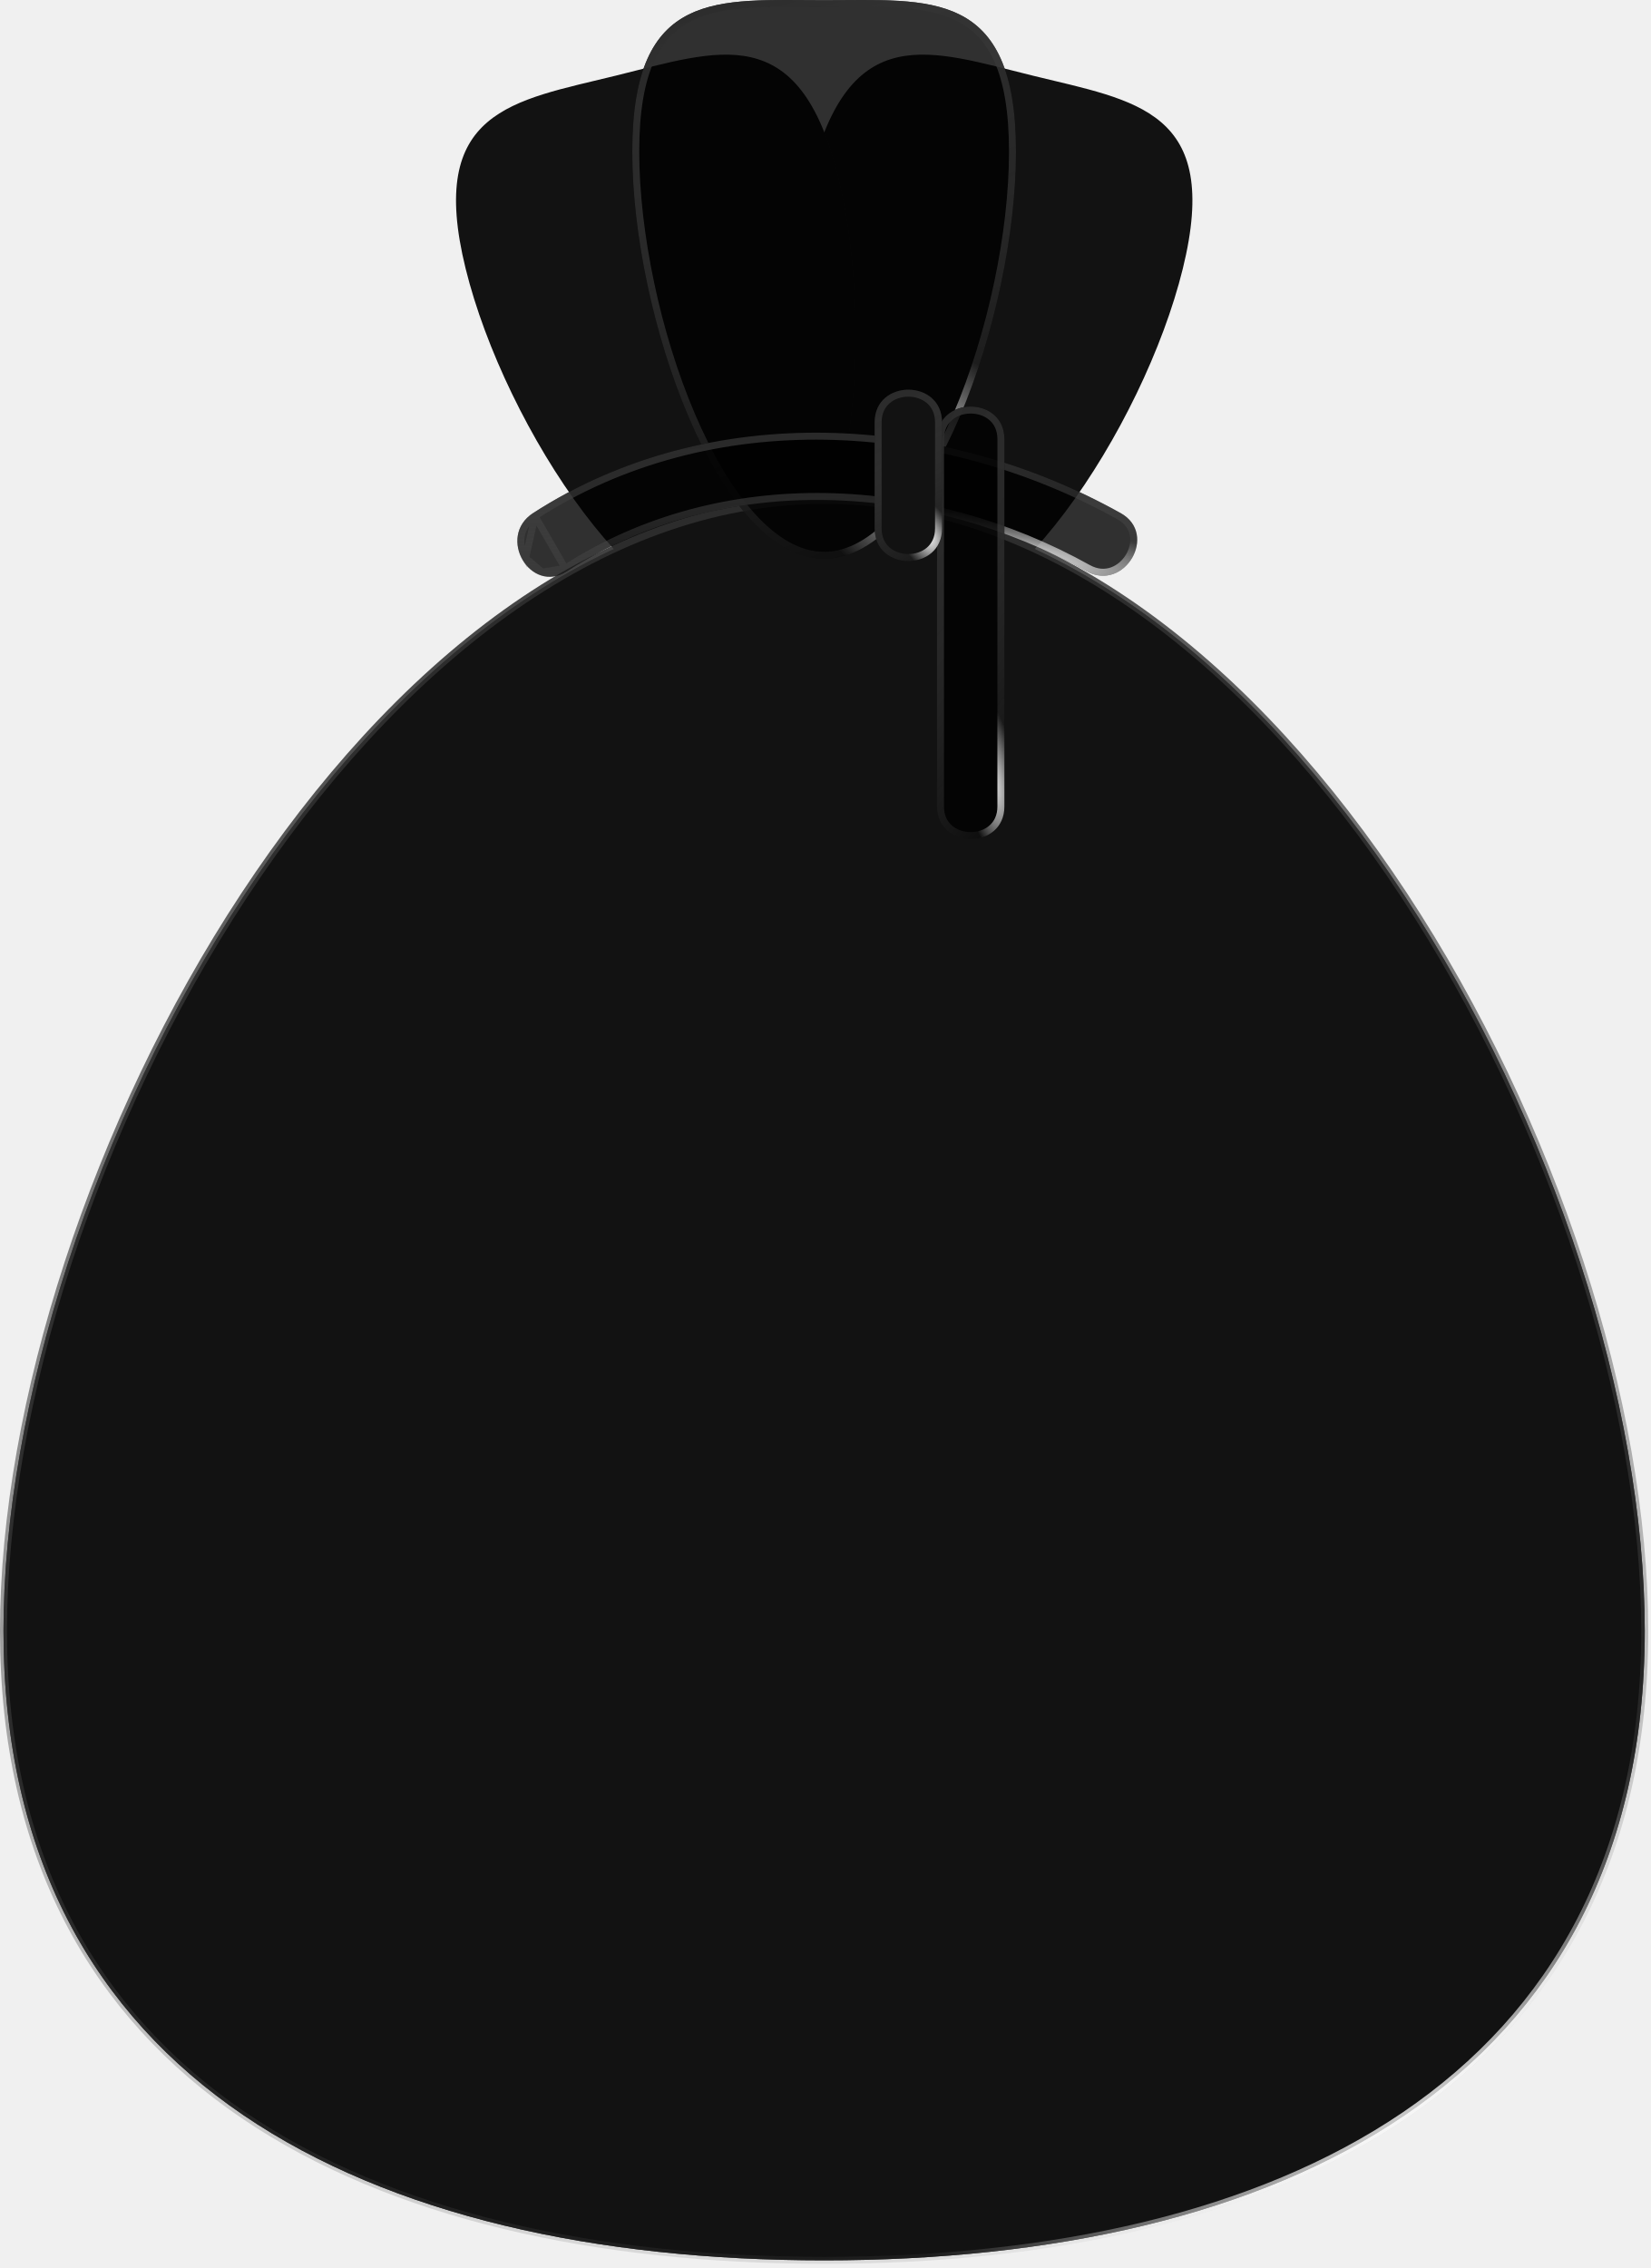
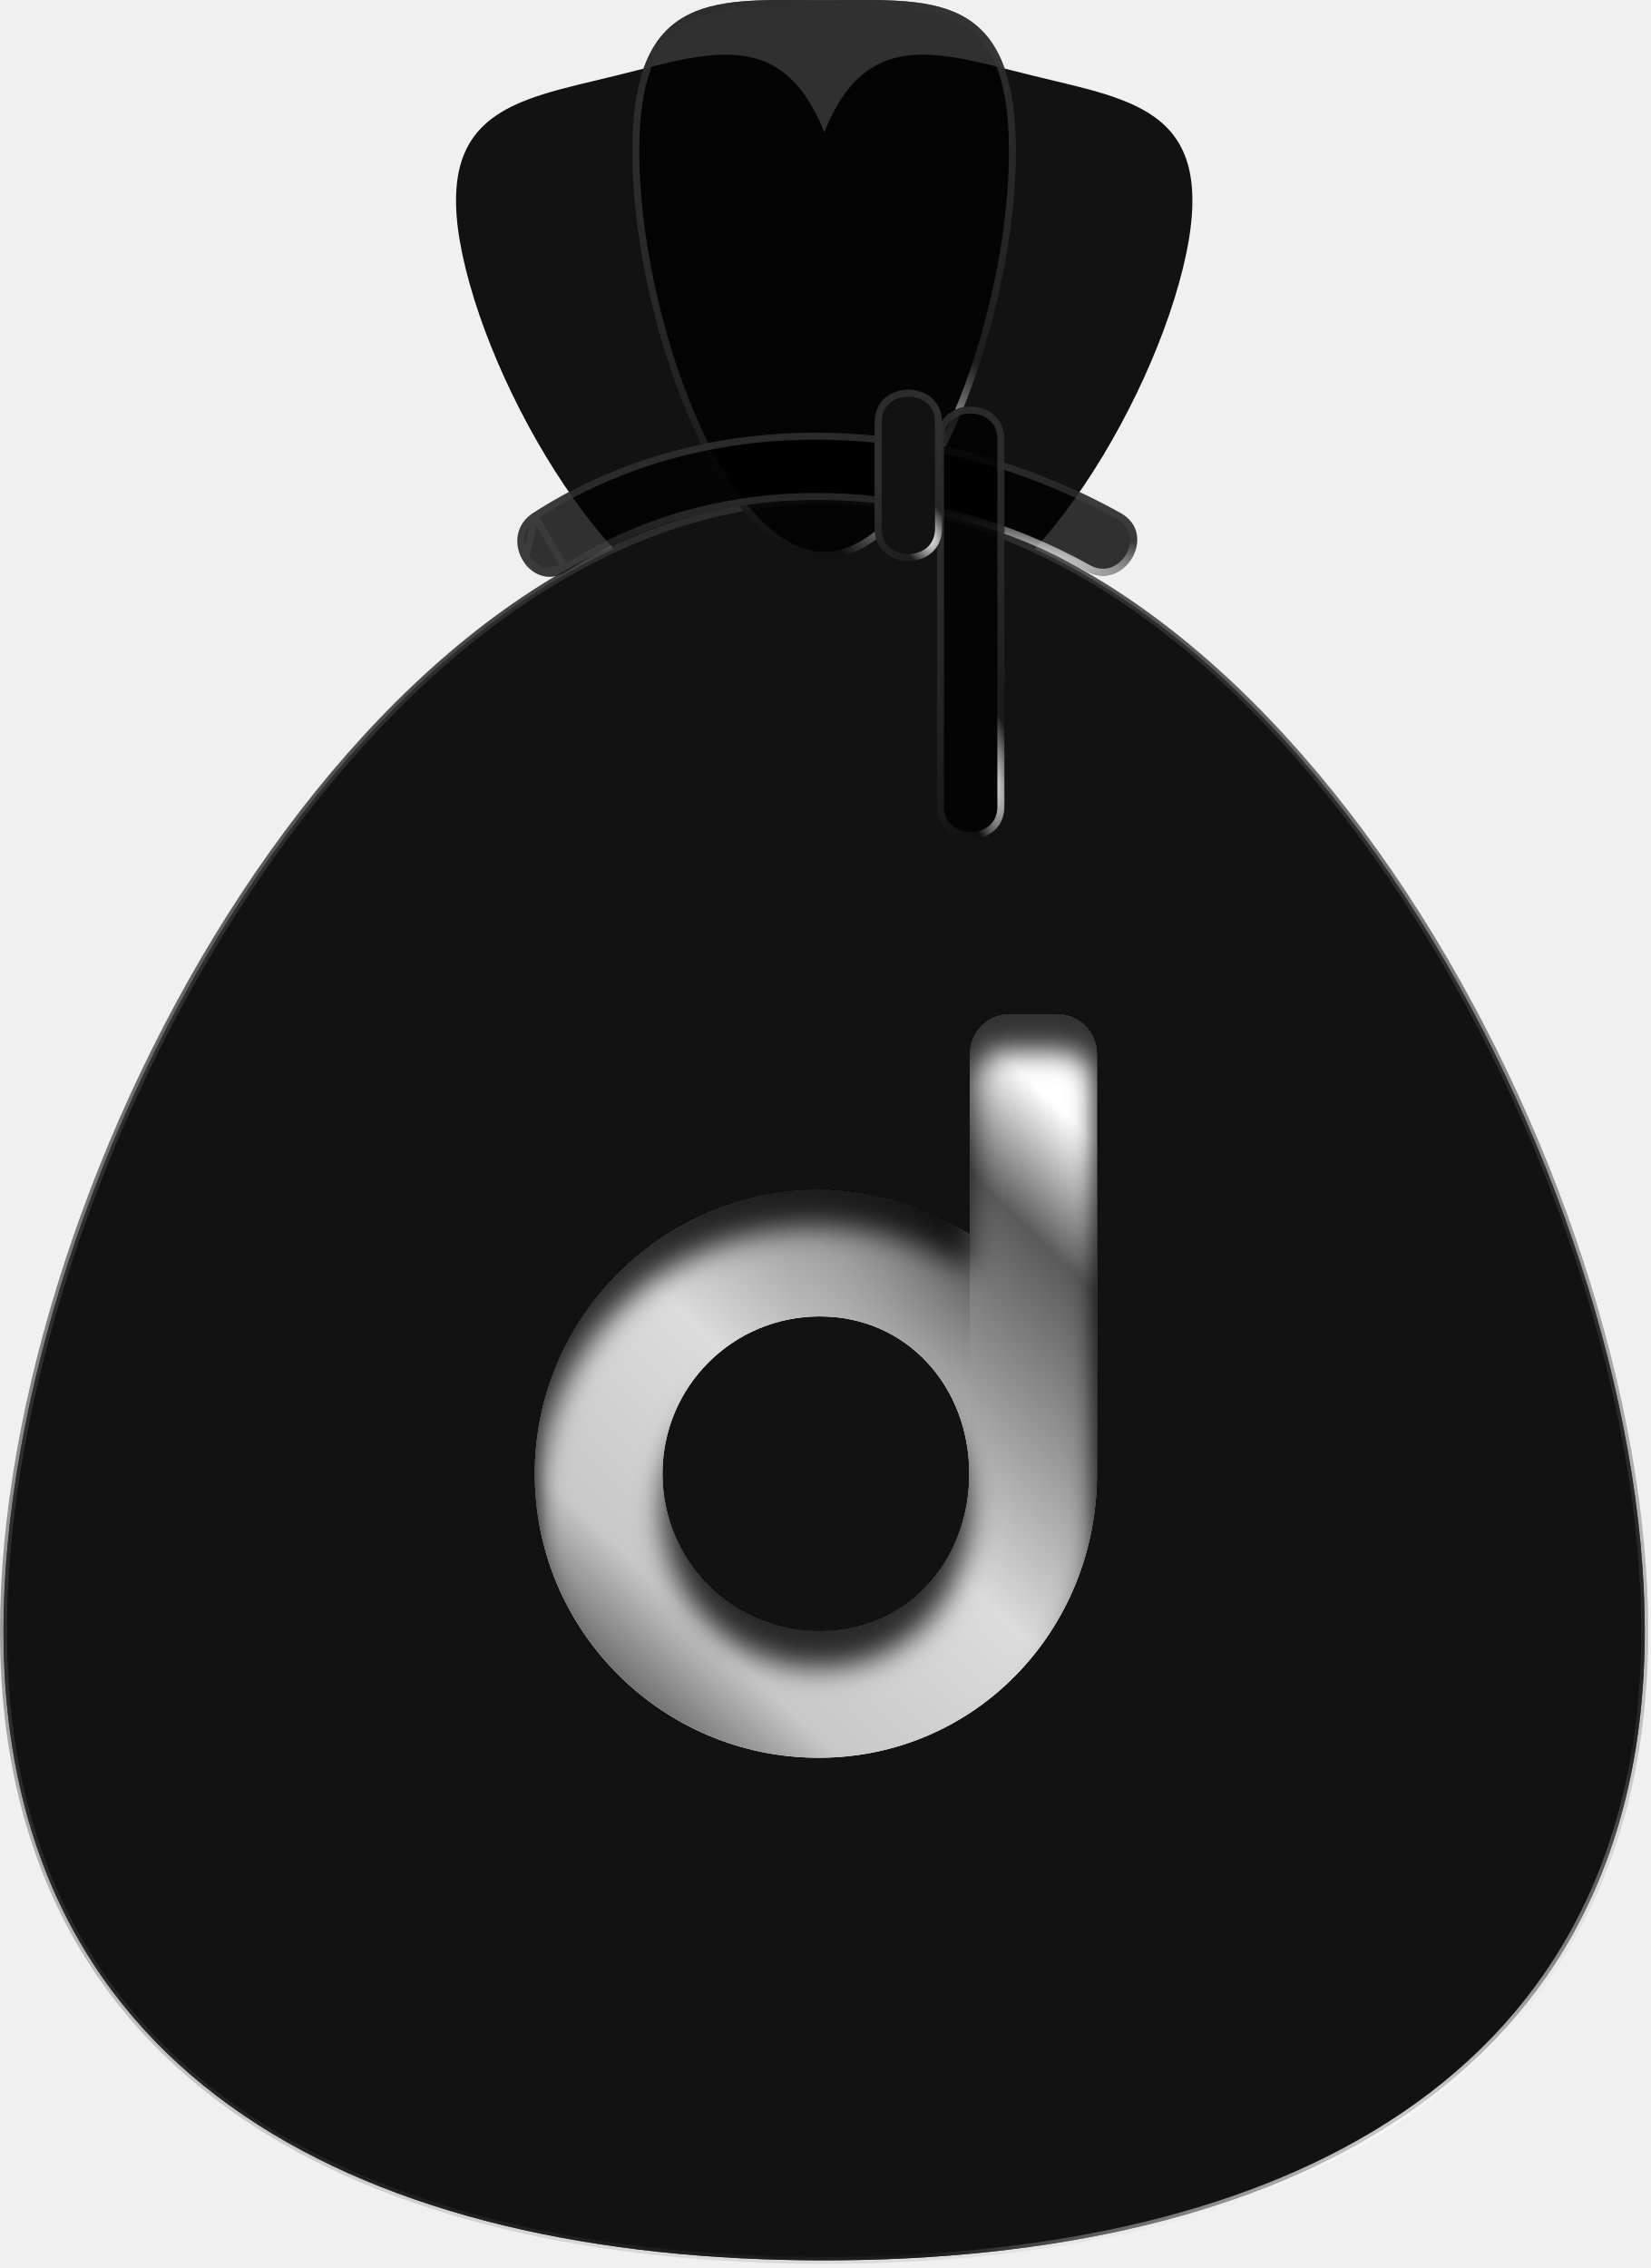
<svg xmlns="http://www.w3.org/2000/svg" width="179" height="246" viewBox="0 0 179 246" fill="none">
-   <path d="M87.9 19.186C92.144 1.973 100.883 5.461 112.043 8.208C123.202 10.954 132.539 11.93 128.302 29.142C124.065 46.355 108.691 69.793 97.531 67.04C86.372 64.286 83.648 36.398 87.9 19.186Z" fill="url(#paint0_linear_201_687)" fill-opacity="0.1" />
-   <path d="M87.9 19.186C92.144 1.973 100.883 5.461 112.043 8.208C123.202 10.954 132.539 11.93 128.302 29.142C124.065 46.355 108.691 69.793 97.531 67.04C86.372 64.286 83.648 36.398 87.9 19.186Z" fill="url(#paint1_linear_201_687)" />
-   <path d="M90.926 19.186C86.682 1.973 77.943 5.461 66.784 8.208C55.624 10.954 46.265 11.93 50.51 29.142C54.754 46.355 70.12 69.793 81.28 67.04C92.439 64.286 95.141 36.398 90.926 19.186Z" fill="url(#paint2_linear_201_687)" fill-opacity="0.1" />
-   <path d="M90.926 19.186C86.682 1.973 77.943 5.461 66.784 8.208C55.624 10.954 46.265 11.93 50.51 29.142C54.754 46.355 70.12 69.793 81.28 67.04C92.439 64.286 95.141 36.398 90.926 19.186Z" fill="url(#paint3_linear_201_687)" />
-   <path d="M178.41 176.888C178.41 201.452 168.462 218.497 152.393 229.418C136.304 240.353 114.042 245.17 89.398 245.17C64.754 245.17 42.491 240.353 26.399 229.418C10.329 218.497 0.378 201.452 0.378 176.888C0.378 152.291 10.355 121.616 26.501 97.092C42.656 72.555 64.91 54.283 89.413 54.283C113.916 54.283 136.161 72.553 152.306 97.089C168.443 121.612 178.41 152.287 178.41 176.888Z" fill="url(#paint4_linear_201_687)" fill-opacity="0.8" />
-   <path d="M178.41 176.888C178.41 201.452 168.462 218.497 152.393 229.418C136.304 240.353 114.042 245.17 89.398 245.17C64.754 245.17 42.491 240.353 26.399 229.418C10.329 218.497 0.378 201.452 0.378 176.888C0.378 152.291 10.355 121.616 26.501 97.092C42.656 72.555 64.91 54.283 89.413 54.283C113.916 54.283 136.161 72.553 152.306 97.089C168.443 121.612 178.41 152.287 178.41 176.888Z" fill="url(#paint5_linear_201_687)" fill-opacity="0.1" />
-   <path d="M178.41 176.888C178.41 201.452 168.462 218.497 152.393 229.418C136.304 240.353 114.042 245.17 89.398 245.17C64.754 245.17 42.491 240.353 26.399 229.418C10.329 218.497 0.378 201.452 0.378 176.888C0.378 152.291 10.355 121.616 26.501 97.092C42.656 72.555 64.91 54.283 89.413 54.283C113.916 54.283 136.161 72.553 152.306 97.089C168.443 121.612 178.41 152.287 178.41 176.888Z" fill="url(#paint6_linear_201_687)" />
-   <path d="M178.41 176.888C178.41 201.452 168.462 218.497 152.393 229.418C136.304 240.353 114.042 245.17 89.398 245.17C64.754 245.17 42.491 240.353 26.399 229.418C10.329 218.497 0.378 201.452 0.378 176.888C0.378 152.291 10.355 121.616 26.501 97.092C42.656 72.555 64.91 54.283 89.413 54.283C113.916 54.283 136.161 72.553 152.306 97.089C168.443 121.612 178.41 152.287 178.41 176.888Z" stroke="url(#paint7_linear_201_687)" stroke-width="0.757" />
-   <path d="M178.41 176.888C178.41 201.452 168.462 218.497 152.393 229.418C136.304 240.353 114.042 245.17 89.398 245.17C64.754 245.17 42.491 240.353 26.399 229.418C10.329 218.497 0.378 201.452 0.378 176.888C0.378 152.291 10.355 121.616 26.501 97.092C42.656 72.555 64.91 54.283 89.413 54.283C113.916 54.283 136.161 72.553 152.306 97.089C168.443 121.612 178.41 152.287 178.41 176.888Z" stroke="url(#paint8_radial_201_687)" stroke-width="0.757" />
-   <g filter="url(#filter0_b_201_687)">
-     <path d="M68.584 16.454C68.584 -1.28 77.898 0.021 89.398 0.021C100.898 0.021 110.204 -1.28 110.204 16.454C110.204 34.189 100.891 60.609 89.398 60.609C77.906 60.609 68.584 34.181 68.584 16.454Z" fill="url(#paint9_linear_201_687)" fill-opacity="0.8" />
-     <path d="M68.963 16.454C68.963 7.642 71.274 3.721 74.849 1.925C76.664 1.014 78.847 0.627 81.318 0.473C83.147 0.359 85.107 0.373 87.172 0.389C87.901 0.394 88.644 0.4 89.398 0.4C90.153 0.4 90.895 0.394 91.624 0.389C93.689 0.373 95.649 0.359 97.477 0.473C99.947 0.627 102.129 1.014 103.944 1.925C107.517 3.721 109.826 7.642 109.826 16.454C109.826 25.267 107.509 36.255 103.763 45.033C101.89 49.422 99.668 53.238 97.217 55.95C94.762 58.666 92.119 60.23 89.398 60.23C86.677 60.23 84.034 58.665 81.578 55.949C79.126 53.236 76.903 49.42 75.029 45.031C71.281 36.251 68.963 25.263 68.963 16.454Z" stroke="url(#paint10_linear_201_687)" stroke-width="0.757" />
-     <path d="M68.963 16.454C68.963 7.642 71.274 3.721 74.849 1.925C76.664 1.014 78.847 0.627 81.318 0.473C83.147 0.359 85.107 0.373 87.172 0.389C87.901 0.394 88.644 0.4 89.398 0.4C90.153 0.4 90.895 0.394 91.624 0.389C93.689 0.373 95.649 0.359 97.477 0.473C99.947 0.627 102.129 1.014 103.944 1.925C107.517 3.721 109.826 7.642 109.826 16.454C109.826 25.267 107.509 36.255 103.763 45.033C101.89 49.422 99.668 53.238 97.217 55.95C94.762 58.666 92.119 60.23 89.398 60.23C86.677 60.23 84.034 58.665 81.578 55.949C79.126 53.236 76.903 49.42 75.029 45.031C71.281 36.251 68.963 25.263 68.963 16.454Z" stroke="url(#paint11_radial_201_687)" stroke-width="0.757" />
+   <path d="M87.9 19.186C92.144 1.973 100.883 5.461 112.043 8.208C123.202 10.954 132.539 11.93 128.302 29.142C124.065 46.355 108.691 69.793 97.531 67.04C86.372 64.286 83.648 36.398 87.9 19.186Z" fill="url(#paint0_linear_442_107)" fill-opacity="0.1" />
+   <path d="M87.9 19.186C92.144 1.973 100.883 5.461 112.043 8.208C123.202 10.954 132.539 11.93 128.302 29.142C124.065 46.355 108.691 69.793 97.531 67.04C86.372 64.286 83.648 36.398 87.9 19.186Z" fill="url(#paint1_linear_442_107)" />
+   <path d="M90.926 19.186C86.682 1.973 77.943 5.461 66.784 8.208C55.624 10.954 46.265 11.93 50.51 29.142C54.754 46.355 70.12 69.793 81.28 67.04C92.439 64.286 95.141 36.398 90.926 19.186Z" fill="url(#paint2_linear_442_107)" fill-opacity="0.1" />
+   <path d="M90.926 19.186C86.682 1.973 77.943 5.461 66.784 8.208C55.624 10.954 46.265 11.93 50.51 29.142C54.754 46.355 70.12 69.793 81.28 67.04C92.439 64.286 95.141 36.398 90.926 19.186Z" fill="url(#paint3_linear_442_107)" />
+   <path d="M178.41 176.888C178.41 201.452 168.462 218.497 152.393 229.418C136.304 240.353 114.042 245.17 89.398 245.17C64.754 245.17 42.491 240.353 26.399 229.418C10.329 218.497 0.378 201.452 0.378 176.888C0.378 152.291 10.355 121.616 26.501 97.092C42.656 72.555 64.91 54.283 89.413 54.283C113.916 54.283 136.161 72.553 152.306 97.089C168.443 121.612 178.41 152.287 178.41 176.888Z" fill="url(#paint4_linear_442_107)" fill-opacity="0.8" />
+   <path d="M178.41 176.888C178.41 201.452 168.462 218.497 152.393 229.418C136.304 240.353 114.042 245.17 89.398 245.17C64.754 245.17 42.491 240.353 26.399 229.418C10.329 218.497 0.378 201.452 0.378 176.888C0.378 152.291 10.355 121.616 26.501 97.092C42.656 72.555 64.91 54.283 89.413 54.283C113.916 54.283 136.161 72.553 152.306 97.089C168.443 121.612 178.41 152.287 178.41 176.888Z" fill="url(#paint5_linear_442_107)" fill-opacity="0.1" />
+   <path d="M178.41 176.888C178.41 201.452 168.462 218.497 152.393 229.418C136.304 240.353 114.042 245.17 89.398 245.17C64.754 245.17 42.491 240.353 26.399 229.418C10.329 218.497 0.378 201.452 0.378 176.888C0.378 152.291 10.355 121.616 26.501 97.092C42.656 72.555 64.91 54.283 89.413 54.283C113.916 54.283 136.161 72.553 152.306 97.089C168.443 121.612 178.41 152.287 178.41 176.888Z" fill="url(#paint6_linear_442_107)" />
+   <path d="M178.41 176.888C178.41 201.452 168.462 218.497 152.393 229.418C136.304 240.353 114.042 245.17 89.398 245.17C64.754 245.17 42.491 240.353 26.399 229.418C10.329 218.497 0.378 201.452 0.378 176.888C0.378 152.291 10.355 121.616 26.501 97.092C42.656 72.555 64.91 54.283 89.413 54.283C113.916 54.283 136.161 72.553 152.306 97.089C168.443 121.612 178.41 152.287 178.41 176.888Z" stroke="url(#paint7_linear_442_107)" stroke-width="0.757" />
+   <path d="M178.41 176.888C178.41 201.452 168.462 218.497 152.393 229.418C136.304 240.353 114.042 245.17 89.398 245.17C64.754 245.17 42.491 240.353 26.399 229.418C10.329 218.497 0.378 201.452 0.378 176.888C0.378 152.291 10.355 121.616 26.501 97.092C42.656 72.555 64.91 54.283 89.413 54.283C113.916 54.283 136.161 72.553 152.306 97.089C168.443 121.612 178.41 152.287 178.41 176.888Z" stroke="url(#paint8_radial_442_107)" stroke-width="0.757" />
+   <g filter="url(#filter0_b_442_107)">
+     <path d="M68.584 16.454C68.584 -1.28 77.898 0.021 89.398 0.021C100.898 0.021 110.204 -1.28 110.204 16.454C110.204 34.189 100.891 60.609 89.398 60.609C77.906 60.609 68.584 34.181 68.584 16.454Z" fill="url(#paint9_linear_442_107)" fill-opacity="0.8" />
+     <path d="M68.963 16.454C68.963 7.642 71.274 3.721 74.849 1.925C76.664 1.014 78.847 0.627 81.318 0.473C83.147 0.359 85.107 0.373 87.172 0.389C87.901 0.394 88.644 0.4 89.398 0.4C90.153 0.4 90.895 0.394 91.624 0.389C93.689 0.373 95.649 0.359 97.477 0.473C99.947 0.627 102.129 1.014 103.944 1.925C107.517 3.721 109.826 7.642 109.826 16.454C109.826 25.267 107.509 36.255 103.763 45.033C101.89 49.422 99.668 53.238 97.217 55.95C94.762 58.666 92.119 60.23 89.398 60.23C86.677 60.23 84.034 58.665 81.578 55.949C79.126 53.236 76.903 49.42 75.029 45.031C71.281 36.251 68.963 25.263 68.963 16.454Z" stroke="url(#paint10_linear_442_107)" stroke-width="0.757" />
+     <path d="M68.963 16.454C68.963 7.642 71.274 3.721 74.849 1.925C76.664 1.014 78.847 0.627 81.318 0.473C83.147 0.359 85.107 0.373 87.172 0.389C87.901 0.394 88.644 0.4 89.398 0.4C90.153 0.4 90.895 0.394 91.624 0.389C93.689 0.373 95.649 0.359 97.477 0.473C99.947 0.627 102.129 1.014 103.944 1.925C107.517 3.721 109.826 7.642 109.826 16.454C109.826 25.267 107.509 36.255 103.763 45.033C101.89 49.422 99.668 53.238 97.217 55.95C94.762 58.666 92.119 60.23 89.398 60.23C86.677 60.23 84.034 58.665 81.578 55.949C79.126 53.236 76.903 49.42 75.029 45.031C71.281 36.251 68.963 25.263 68.963 16.454Z" stroke="url(#paint11_radial_442_107)" stroke-width="0.757" />
  </g>
-   <g filter="url(#filter1_b_201_687)">
-     <path d="M61.51 61.963C78.511 50.992 100.595 52.331 117.868 61.963C121.984 64.233 125.676 57.945 121.56 55.653C102.093 44.796 76.998 43.275 57.826 55.653C53.854 58.225 57.538 64.528 61.51 61.963Z" fill="url(#paint12_linear_201_687)" fill-opacity="0.8" />
-     <path d="M61.305 61.645L61.305 61.645C78.446 50.584 100.683 51.948 118.052 61.632C118.987 62.148 119.876 62.17 120.634 61.9C121.4 61.628 122.052 61.048 122.475 60.327C122.897 59.607 123.076 58.769 122.927 57.996C122.781 57.235 122.312 56.504 121.376 55.983L121.376 55.983C102.005 45.18 77.062 43.684 58.031 55.971L61.305 61.645ZM61.305 61.645C60.402 62.228 59.544 62.294 58.816 62.06M61.305 61.645L58.816 62.06M58.816 62.06C58.077 61.823 57.437 61.265 57.016 60.544M58.816 62.06L57.016 60.544M57.016 60.544C56.171 59.098 56.254 57.122 58.031 55.971L57.016 60.544Z" stroke="url(#paint13_linear_201_687)" stroke-width="0.757" />
-     <path d="M61.305 61.645L61.305 61.645C78.446 50.584 100.683 51.948 118.052 61.632C118.987 62.148 119.876 62.17 120.634 61.9C121.4 61.628 122.052 61.048 122.475 60.327C122.897 59.607 123.076 58.769 122.927 57.996C122.781 57.235 122.312 56.504 121.376 55.983L121.376 55.983C102.005 45.18 77.062 43.684 58.031 55.971L61.305 61.645ZM61.305 61.645C60.402 62.228 59.544 62.294 58.816 62.06M61.305 61.645L58.816 62.06M58.816 62.06C58.077 61.823 57.437 61.265 57.016 60.544M58.816 62.06L57.016 60.544M57.016 60.544C56.171 59.098 56.254 57.122 58.031 55.971L57.016 60.544Z" stroke="url(#paint14_radial_201_687)" stroke-width="0.757" />
+   <g filter="url(#filter1_b_442_107)">
+     <path d="M61.51 61.963C78.511 50.992 100.595 52.331 117.868 61.963C121.984 64.233 125.676 57.945 121.56 55.653C102.093 44.796 76.998 43.275 57.826 55.653C53.854 58.225 57.538 64.528 61.51 61.963Z" fill="url(#paint12_linear_442_107)" fill-opacity="0.8" />
+     <path d="M61.305 61.645L61.305 61.645C78.446 50.584 100.683 51.948 118.052 61.632C118.987 62.148 119.876 62.17 120.634 61.9C121.4 61.628 122.052 61.048 122.475 60.327C122.897 59.607 123.076 58.769 122.927 57.996C122.781 57.235 122.312 56.504 121.376 55.983L121.376 55.983C102.005 45.18 77.062 43.684 58.031 55.971L61.305 61.645ZM61.305 61.645C60.402 62.228 59.544 62.294 58.816 62.06M61.305 61.645L58.816 62.06M58.816 62.06C58.077 61.823 57.437 61.265 57.016 60.544M58.816 62.06L57.016 60.544M57.016 60.544C56.171 59.098 56.254 57.122 58.031 55.971L57.016 60.544Z" stroke="url(#paint13_linear_442_107)" stroke-width="0.757" />
+     <path d="M61.305 61.645L61.305 61.645C78.446 50.584 100.683 51.948 118.052 61.632C118.987 62.148 119.876 62.17 120.634 61.9C121.4 61.628 122.052 61.048 122.475 60.327C122.897 59.607 123.076 58.769 122.927 57.996C122.781 57.235 122.312 56.504 121.376 55.983L121.376 55.983C102.005 45.18 77.062 43.684 58.031 55.971L61.305 61.645ZM61.305 61.645C60.402 62.228 59.544 62.294 58.816 62.06M61.305 61.645L58.816 62.06M58.816 62.06C58.077 61.823 57.437 61.265 57.016 60.544M58.816 62.06L57.016 60.544M57.016 60.544C56.171 59.098 56.254 57.122 58.031 55.971L57.016 60.544Z" stroke="url(#paint14_radial_442_107)" stroke-width="0.757" />
  </g>
-   <g filter="url(#filter2_b_201_687)">
-     <path d="M101.64 47.633V87.475C101.64 92.188 108.948 92.188 108.948 87.475V47.633C108.948 42.92 101.64 42.92 101.64 47.633Z" fill="url(#paint15_linear_201_687)" fill-opacity="0.8" />
-     <path d="M102.018 87.475V47.633C102.018 46.562 102.429 45.784 103.028 45.269C103.635 44.746 104.458 44.476 105.294 44.476C106.13 44.476 106.952 44.746 107.56 45.269C108.159 45.784 108.57 46.562 108.57 47.633V87.475C108.57 88.546 108.159 89.324 107.56 89.839C106.952 90.362 106.13 90.632 105.294 90.632C104.458 90.632 103.635 90.362 103.028 89.839C102.429 89.324 102.018 88.546 102.018 87.475Z" stroke="url(#paint16_linear_201_687)" stroke-width="0.757" />
-     <path d="M102.018 87.475V47.633C102.018 46.562 102.429 45.784 103.028 45.269C103.635 44.746 104.458 44.476 105.294 44.476C106.13 44.476 106.952 44.746 107.56 45.269C108.159 45.784 108.57 46.562 108.57 47.633V87.475C108.57 88.546 108.159 89.324 107.56 89.839C106.952 90.362 106.13 90.632 105.294 90.632C104.458 90.632 103.635 90.362 103.028 89.839C102.429 89.324 102.018 88.546 102.018 87.475Z" stroke="url(#paint17_radial_201_687)" stroke-width="0.757" />
+   <g filter="url(#filter2_b_442_107)">
+     <path d="M101.64 47.633V87.475C101.64 92.188 108.948 92.188 108.948 87.475V47.633C108.948 42.92 101.64 42.92 101.64 47.633Z" fill="url(#paint15_linear_442_107)" fill-opacity="0.8" />
+     <path d="M102.018 87.475V47.633C102.018 46.562 102.429 45.784 103.028 45.269C103.635 44.746 104.458 44.476 105.294 44.476C106.13 44.476 106.952 44.746 107.56 45.269C108.159 45.784 108.57 46.562 108.57 47.633V87.475C108.57 88.546 108.159 89.324 107.56 89.839C106.952 90.362 106.13 90.632 105.294 90.632C104.458 90.632 103.635 90.362 103.028 89.839C102.429 89.324 102.018 88.546 102.018 87.475Z" stroke="url(#paint16_linear_442_107)" stroke-width="0.757" />
+     <path d="M102.018 87.475V47.633C102.018 46.562 102.429 45.784 103.028 45.269C103.635 44.746 104.458 44.476 105.294 44.476C106.13 44.476 106.952 44.746 107.56 45.269C108.159 45.784 108.57 46.562 108.57 47.633V87.475C108.57 88.546 108.159 89.324 107.56 89.839C106.952 90.362 106.13 90.632 105.294 90.632C104.458 90.632 103.635 90.362 103.028 89.839C102.429 89.324 102.018 88.546 102.018 87.475Z" stroke="url(#paint17_radial_442_107)" stroke-width="0.757" />
  </g>
-   <g filter="url(#filter3_b_201_687)">
-     <path d="M94.876 45.81V57.318C94.876 62.031 102.184 62.031 102.184 57.318V45.81C102.184 41.089 94.876 41.089 94.876 45.81Z" fill="url(#paint18_linear_201_687)" />
-     <path d="M95.254 57.318V45.81C95.254 44.736 95.665 43.957 96.265 43.441C96.872 42.918 97.694 42.647 98.53 42.647C99.366 42.647 100.188 42.918 100.795 43.441C101.395 43.957 101.806 44.736 101.806 45.81V57.318C101.806 58.389 101.395 59.167 100.796 59.682C100.189 60.204 99.366 60.474 98.53 60.474C97.694 60.474 96.871 60.204 96.264 59.682C95.665 59.167 95.254 58.389 95.254 57.318Z" stroke="url(#paint19_linear_201_687)" stroke-width="0.757" />
-     <path d="M95.254 57.318V45.81C95.254 44.736 95.665 43.957 96.265 43.441C96.872 42.918 97.694 42.647 98.53 42.647C99.366 42.647 100.188 42.918 100.795 43.441C101.395 43.957 101.806 44.736 101.806 45.81V57.318C101.806 58.389 101.395 59.167 100.796 59.682C100.189 60.204 99.366 60.474 98.53 60.474C97.694 60.474 96.871 60.204 96.264 59.682C95.665 59.167 95.254 58.389 95.254 57.318Z" stroke="url(#paint20_radial_201_687)" stroke-width="0.757" />
+   <g filter="url(#filter3_b_442_107)">
+     <path d="M94.876 45.81V57.318C94.876 62.031 102.184 62.031 102.184 57.318V45.81C102.184 41.089 94.876 41.089 94.876 45.81Z" fill="url(#paint18_linear_442_107)" />
+     <path d="M95.254 57.318V45.81C95.254 44.736 95.665 43.957 96.265 43.441C96.872 42.918 97.694 42.647 98.53 42.647C99.366 42.647 100.188 42.918 100.795 43.441C101.395 43.957 101.806 44.736 101.806 45.81V57.318C101.806 58.389 101.395 59.167 100.796 59.682C100.189 60.204 99.366 60.474 98.53 60.474C97.694 60.474 96.871 60.204 96.264 59.682C95.665 59.167 95.254 58.389 95.254 57.318Z" stroke="url(#paint19_linear_442_107)" stroke-width="0.757" />
+     <path d="M95.254 57.318V45.81C95.254 44.736 95.665 43.957 96.265 43.441C96.872 42.918 97.694 42.647 98.53 42.647C99.366 42.647 100.188 42.918 100.795 43.441C101.395 43.957 101.806 44.736 101.806 45.81V57.318C101.806 58.389 101.395 59.167 100.796 59.682C100.189 60.204 99.366 60.474 98.53 60.474C97.694 60.474 96.871 60.204 96.264 59.682C95.665 59.167 95.254 58.389 95.254 57.318Z" stroke="url(#paint20_radial_442_107)" stroke-width="0.757" />
+   </g>
+   <g style="mix-blend-mode:soft-light">
+     <path fill-rule="evenodd" clip-rule="evenodd" d="M109.476 110C107.113 110 105.198 111.915 105.198 114.279V159.847V133.903C105.198 133.903 102.128 131.861 98.044 130.498C94.994 129.481 91.159 129.039 88.808 129.039C71.83 129.039 58 142.869 58 159.847C58 176.825 71.83 190.655 88.808 190.655C105.786 190.655 119 176.825 119 159.847V114.279C119 111.915 117.085 110 114.722 110H109.476ZM88.927 142.784C98.376 142.784 105.136 150.398 105.136 159.847C105.136 164.257 103.663 168.269 101.131 171.292C98.239 174.747 93.966 176.911 88.927 176.911C79.478 176.911 71.864 169.296 71.864 159.847C71.864 150.398 79.478 142.783 88.927 142.784Z" fill="white" />
+     <path fill-rule="evenodd" clip-rule="evenodd" d="M88.808 129.039C71.83 129.039 58 142.869 58 159.847C58 176.825 71.83 190.655 88.808 190.655C105.786 190.655 119 176.825 119 159.847H105.198V133.903C104.737 133.601 104.517 133.435 103.79 133.035C99.35 130.591 94.307 129.039 88.808 129.039ZM88.927 142.783C98.376 142.783 105.136 150.398 105.136 159.847C105.136 164.257 103.663 168.269 101.131 171.292C98.239 174.746 93.966 176.91 88.927 176.91C79.478 176.91 71.864 169.296 71.864 159.847C71.864 150.398 79.478 142.783 88.927 142.783Z" fill="url(#paint21_radial_442_107)" />
+   </g>
+   <g filter="url(#filter4_i_442_107)">
+     <path fill-rule="evenodd" clip-rule="evenodd" d="M109.476 110C107.113 110 105.198 111.915 105.198 114.278V159.847V133.903C105.198 133.903 102.128 131.861 98.044 130.498C94.994 129.48 91.159 129.039 88.808 129.039C71.83 129.039 58 142.869 58 159.847C58 176.825 71.83 190.655 88.808 190.655C105.786 190.655 119 176.825 119 159.847V114.278C119 111.915 117.085 110 114.722 110H109.476ZM88.927 142.783C98.376 142.783 105.136 150.398 105.136 159.847C105.136 164.257 103.663 168.269 101.131 171.292C98.239 174.747 93.966 176.911 88.927 176.911C79.478 176.911 71.864 169.296 71.864 159.847C71.864 150.398 79.478 142.783 88.927 142.783Z" fill="white" />
+     <path fill-rule="evenodd" clip-rule="evenodd" d="M109.476 110C107.113 110 105.198 111.915 105.198 114.278V159.847V133.903C105.198 133.903 102.128 131.861 98.044 130.498C94.994 129.48 91.159 129.039 88.808 129.039C71.83 129.039 58 142.869 58 159.847C58 176.825 71.83 190.655 88.808 190.655C105.786 190.655 119 176.825 119 159.847V114.278C119 111.915 117.085 110 114.722 110H109.476ZM88.927 142.783C98.376 142.783 105.136 150.398 105.136 159.847C105.136 164.257 103.663 168.269 101.131 171.292C98.239 174.747 93.966 176.911 88.927 176.911C79.478 176.911 71.864 169.296 71.864 159.847C71.864 150.398 79.478 142.783 88.927 142.783Z" fill="url(#paint22_linear_442_107)" />
+     <path fill-rule="evenodd" clip-rule="evenodd" d="M88.808 129.039C71.83 129.039 58 142.869 58 159.847C58 176.825 71.83 190.655 88.808 190.655C105.786 190.655 119 176.825 119 159.847H105.198V133.903C104.737 133.601 104.517 133.435 103.79 133.035C99.35 130.591 94.307 129.039 88.808 129.039ZM88.927 142.783C98.376 142.783 105.136 150.398 105.136 159.847C105.136 164.257 103.663 168.269 101.131 171.292C98.239 174.746 93.966 176.91 88.927 176.91C79.478 176.91 71.864 169.296 71.864 159.847C71.864 150.398 79.478 142.783 88.927 142.783Z" fill="url(#paint23_radial_442_107)" />
  </g>
  <defs>
-     <filter id="filter0_b_201_687" x="65.498" y="-3.086" width="47.792" height="66.781" filterUnits="userSpaceOnUse" color-interpolation-filters="sRGB">
+     <filter id="filter0_b_442_107" x="65.498" y="-3.086" width="47.792" height="66.781" filterUnits="userSpaceOnUse" color-interpolation-filters="sRGB">
      <feFlood flood-opacity="0" result="BackgroundImageFix" />
      <feGaussianBlur in="BackgroundImageFix" stdDeviation="1.543" />
-       <feComposite in2="SourceAlpha" operator="in" result="effect1_backgroundBlur_201_687" />
-       <feBlend mode="normal" in="SourceGraphic" in2="effect1_backgroundBlur_201_687" result="shape" />
+       <feComposite in2="SourceAlpha" operator="in" result="effect1_backgroundBlur_442_107" />
+       <feBlend mode="normal" in="SourceGraphic" in2="effect1_backgroundBlur_442_107" result="shape" />
    </filter>
-     <filter id="filter1_b_201_687" x="53.033" y="43.844" width="73.41" height="21.806" filterUnits="userSpaceOnUse" color-interpolation-filters="sRGB">
+     <filter id="filter1_b_442_107" x="53.033" y="43.844" width="73.41" height="21.806" filterUnits="userSpaceOnUse" color-interpolation-filters="sRGB">
      <feFlood flood-opacity="0" result="BackgroundImageFix" />
      <feGaussianBlur in="BackgroundImageFix" stdDeviation="1.543" />
-       <feComposite in2="SourceAlpha" operator="in" result="effect1_backgroundBlur_201_687" />
-       <feBlend mode="normal" in="SourceGraphic" in2="effect1_backgroundBlur_201_687" result="shape" />
+       <feComposite in2="SourceAlpha" operator="in" result="effect1_backgroundBlur_442_107" />
+       <feBlend mode="normal" in="SourceGraphic" in2="effect1_backgroundBlur_442_107" result="shape" />
    </filter>
-     <filter id="filter2_b_201_687" x="98.553" y="41.012" width="13.481" height="53.084" filterUnits="userSpaceOnUse" color-interpolation-filters="sRGB">
+     <filter id="filter2_b_442_107" x="98.553" y="41.012" width="13.481" height="53.084" filterUnits="userSpaceOnUse" color-interpolation-filters="sRGB">
      <feFlood flood-opacity="0" result="BackgroundImageFix" />
      <feGaussianBlur in="BackgroundImageFix" stdDeviation="1.543" />
-       <feComposite in2="SourceAlpha" operator="in" result="effect1_backgroundBlur_201_687" />
-       <feBlend mode="normal" in="SourceGraphic" in2="effect1_backgroundBlur_201_687" result="shape" />
+       <feComposite in2="SourceAlpha" operator="in" result="effect1_backgroundBlur_442_107" />
+       <feBlend mode="normal" in="SourceGraphic" in2="effect1_backgroundBlur_442_107" result="shape" />
    </filter>
-     <filter id="filter3_b_201_687" x="91.79" y="39.183" width="13.481" height="24.756" filterUnits="userSpaceOnUse" color-interpolation-filters="sRGB">
+     <filter id="filter3_b_442_107" x="91.79" y="39.183" width="13.481" height="24.756" filterUnits="userSpaceOnUse" color-interpolation-filters="sRGB">
      <feFlood flood-opacity="0" result="BackgroundImageFix" />
      <feGaussianBlur in="BackgroundImageFix" stdDeviation="1.543" />
-       <feComposite in2="SourceAlpha" operator="in" result="effect1_backgroundBlur_201_687" />
-       <feBlend mode="normal" in="SourceGraphic" in2="effect1_backgroundBlur_201_687" result="shape" />
+       <feComposite in2="SourceAlpha" operator="in" result="effect1_backgroundBlur_442_107" />
+       <feBlend mode="normal" in="SourceGraphic" in2="effect1_backgroundBlur_442_107" result="shape" />
    </filter>
-     <linearGradient id="paint0_linear_201_687" x1="125.46" y1="60.226" x2="78.275" y2="25.019" gradientUnits="userSpaceOnUse">
+     <filter id="filter4_i_442_107" x="58" y="110" width="61" height="83.655" filterUnits="userSpaceOnUse" color-interpolation-filters="sRGB">
+       <feFlood flood-opacity="0" result="BackgroundImageFix" />
+       <feBlend mode="normal" in="SourceGraphic" in2="BackgroundImageFix" result="shape" />
+       <feColorMatrix in="SourceAlpha" type="matrix" values="0 0 0 0 0 0 0 0 0 0 0 0 0 0 0 0 0 0 127 0" result="hardAlpha" />
+       <feOffset dy="4" />
+       <feGaussianBlur stdDeviation="1.5" />
+       <feComposite in2="hardAlpha" operator="arithmetic" k2="-1" k3="1" />
+       <feColorMatrix type="matrix" values="0 0 0 0 0 0 0 0 0 0 0 0 0 0 0 0 0 0 0.8 0" />
+       <feBlend mode="normal" in2="shape" result="effect1_innerShadow_442_107" />
+     </filter>
+     <linearGradient id="paint0_linear_442_107" x1="125.46" y1="60.226" x2="78.275" y2="25.019" gradientUnits="userSpaceOnUse">
      <stop stop-color="white" />
      <stop offset="0.979" stop-color="white" />
    </linearGradient>
-     <linearGradient id="paint1_linear_201_687" x1="125.46" y1="60.226" x2="78.275" y2="25.019" gradientUnits="userSpaceOnUse">
+     <linearGradient id="paint1_linear_442_107" x1="125.46" y1="60.226" x2="78.275" y2="25.019" gradientUnits="userSpaceOnUse">
      <stop stop-color="#121212" />
      <stop offset="0.979" stop-color="#121212" />
    </linearGradient>
-     <linearGradient id="paint2_linear_201_687" x1="88.927" y1="60.226" x2="41.744" y2="25.022" gradientUnits="userSpaceOnUse">
+     <linearGradient id="paint2_linear_442_107" x1="88.927" y1="60.226" x2="41.744" y2="25.022" gradientUnits="userSpaceOnUse">
      <stop stop-color="white" />
      <stop offset="0.979" stop-color="white" />
    </linearGradient>
-     <linearGradient id="paint3_linear_201_687" x1="88.927" y1="60.226" x2="41.744" y2="25.022" gradientUnits="userSpaceOnUse">
+     <linearGradient id="paint3_linear_442_107" x1="88.927" y1="60.226" x2="41.744" y2="25.022" gradientUnits="userSpaceOnUse">
      <stop stop-color="#121212" />
      <stop offset="0.979" stop-color="#121212" />
    </linearGradient>
-     <linearGradient id="paint4_linear_201_687" x1="162.769" y1="223.566" x2="8.991" y2="72.1" gradientUnits="userSpaceOnUse">
+     <linearGradient id="paint4_linear_442_107" x1="162.769" y1="223.566" x2="8.991" y2="72.1" gradientUnits="userSpaceOnUse">
      <stop stop-color="#010101" />
      <stop offset="1" stop-color="#010101" />
    </linearGradient>
-     <linearGradient id="paint5_linear_201_687" x1="162.769" y1="223.566" x2="8.991" y2="72.1" gradientUnits="userSpaceOnUse">
+     <linearGradient id="paint5_linear_442_107" x1="162.769" y1="223.566" x2="8.991" y2="72.1" gradientUnits="userSpaceOnUse">
      <stop stop-color="white" />
      <stop offset="0.979" stop-color="white" />
    </linearGradient>
-     <linearGradient id="paint6_linear_201_687" x1="162.769" y1="223.566" x2="8.991" y2="72.1" gradientUnits="userSpaceOnUse">
+     <linearGradient id="paint6_linear_442_107" x1="162.769" y1="223.566" x2="8.991" y2="72.1" gradientUnits="userSpaceOnUse">
      <stop stop-color="#121212" />
      <stop offset="0.979" stop-color="#121212" />
    </linearGradient>
-     <linearGradient id="paint7_linear_201_687" x1="89.394" y1="29.154" x2="145.47" y2="266.793" gradientUnits="userSpaceOnUse">
+     <linearGradient id="paint7_linear_442_107" x1="89.394" y1="29.154" x2="145.47" y2="266.793" gradientUnits="userSpaceOnUse">
      <stop stop-color="#292929" />
      <stop offset="1" stop-color="#656565" stop-opacity="0" />
    </linearGradient>
-     <radialGradient id="paint8_radial_201_687" cx="0" cy="0" r="1" gradientUnits="userSpaceOnUse" gradientTransform="translate(139.36 217.385) rotate(-146.353) scale(75.037 45.1541)">
+     <radialGradient id="paint8_radial_442_107" cx="0" cy="0" r="1" gradientUnits="userSpaceOnUse" gradientTransform="translate(139.36 217.385) rotate(-146.353) scale(75.037 45.1541)">
      <stop stop-color="white" />
      <stop offset="1" stop-color="white" stop-opacity="0" />
    </radialGradient>
-     <linearGradient id="paint9_linear_201_687" x1="106.475" y1="53.657" x2="60.247" y2="20.141" gradientUnits="userSpaceOnUse">
+     <linearGradient id="paint9_linear_442_107" x1="106.475" y1="53.657" x2="60.247" y2="20.141" gradientUnits="userSpaceOnUse">
      <stop stop-color="#010101" />
      <stop offset="1" stop-color="#010101" />
    </linearGradient>
-     <linearGradient id="paint10_linear_201_687" x1="89.394" y1="-7.828" x2="112.459" y2="64.118" gradientUnits="userSpaceOnUse">
+     <linearGradient id="paint10_linear_442_107" x1="89.394" y1="-7.828" x2="112.459" y2="64.118" gradientUnits="userSpaceOnUse">
      <stop stop-color="#292929" />
      <stop offset="1" stop-color="#656565" stop-opacity="0" />
    </linearGradient>
-     <radialGradient id="paint11_radial_201_687" cx="0" cy="0" r="1" gradientUnits="userSpaceOnUse" gradientTransform="translate(101.026 51.7018) rotate(-137.879) scale(19.6046 12.7238)">
+     <radialGradient id="paint11_radial_442_107" cx="0" cy="0" r="1" gradientUnits="userSpaceOnUse" gradientTransform="translate(101.026 51.7018) rotate(-137.879) scale(19.6046 12.7238)">
      <stop stop-color="white" />
      <stop offset="1" stop-color="white" stop-opacity="0" />
    </radialGradient>
-     <linearGradient id="paint12_linear_201_687" x1="117.333" y1="60.772" x2="112.062" y2="36.839" gradientUnits="userSpaceOnUse">
+     <linearGradient id="paint12_linear_442_107" x1="117.333" y1="60.772" x2="112.062" y2="36.839" gradientUnits="userSpaceOnUse">
      <stop stop-color="#010101" />
      <stop offset="1" stop-color="#010101" />
    </linearGradient>
-     <linearGradient id="paint13_linear_201_687" x1="89.738" y1="44.911" x2="90.783" y2="65.324" gradientUnits="userSpaceOnUse">
+     <linearGradient id="paint13_linear_442_107" x1="89.738" y1="44.911" x2="90.783" y2="65.324" gradientUnits="userSpaceOnUse">
      <stop stop-color="#292929" />
      <stop offset="1" stop-color="#656565" stop-opacity="0" />
    </linearGradient>
-     <radialGradient id="paint14_radial_201_687" cx="0" cy="0" r="1" gradientUnits="userSpaceOnUse" gradientTransform="translate(108.529 60.2673) rotate(-171.784) scale(23.7354 4.37961)">
+     <radialGradient id="paint14_radial_442_107" cx="0" cy="0" r="1" gradientUnits="userSpaceOnUse" gradientTransform="translate(108.529 60.2673) rotate(-171.784) scale(23.7354 4.37961)">
      <stop stop-color="white" />
      <stop offset="1" stop-color="white" stop-opacity="0" />
    </radialGradient>
-     <linearGradient id="paint15_linear_201_687" x1="108.293" y1="85.629" x2="96.235" y2="83.646" gradientUnits="userSpaceOnUse">
+     <linearGradient id="paint15_linear_442_107" x1="108.293" y1="85.629" x2="96.235" y2="83.646" gradientUnits="userSpaceOnUse">
      <stop stop-color="#010101" />
      <stop offset="1" stop-color="#010101" />
    </linearGradient>
-     <linearGradient id="paint16_linear_201_687" x1="105.294" y1="38.039" x2="134.251" y2="58.532" gradientUnits="userSpaceOnUse">
+     <linearGradient id="paint16_linear_442_107" x1="105.294" y1="38.039" x2="134.251" y2="58.532" gradientUnits="userSpaceOnUse">
      <stop stop-color="#292929" />
      <stop offset="1" stop-color="#656565" stop-opacity="0" />
    </linearGradient>
-     <radialGradient id="paint17_radial_201_687" cx="0" cy="0" r="1" gradientUnits="userSpaceOnUse" gradientTransform="translate(107.336 84.116) rotate(-104.085) scale(10.4929 3.2312)">
+     <radialGradient id="paint17_radial_442_107" cx="0" cy="0" r="1" gradientUnits="userSpaceOnUse" gradientTransform="translate(107.336 84.116) rotate(-104.085) scale(10.4929 3.2312)">
      <stop stop-color="white" />
      <stop offset="1" stop-color="white" stop-opacity="0" />
    </radialGradient>
-     <linearGradient id="paint18_linear_201_687" x1="101.529" y1="58.721" x2="90.966" y2="54.335" gradientUnits="userSpaceOnUse">
+     <linearGradient id="paint18_linear_442_107" x1="101.529" y1="58.721" x2="90.966" y2="54.335" gradientUnits="userSpaceOnUse">
      <stop stop-color="#121212" />
      <stop offset="0.979" stop-color="#121212" />
    </linearGradient>
-     <linearGradient id="paint19_linear_201_687" x1="98.53" y1="39.869" x2="108.898" y2="58.392" gradientUnits="userSpaceOnUse">
+     <linearGradient id="paint19_linear_442_107" x1="98.53" y1="39.869" x2="108.898" y2="58.392" gradientUnits="userSpaceOnUse">
      <stop stop-color="#292929" />
      <stop offset="1" stop-color="#656565" stop-opacity="0" />
    </linearGradient>
-     <radialGradient id="paint20_radial_201_687" cx="0" cy="0" r="1" gradientUnits="userSpaceOnUse" gradientTransform="translate(100.573 58.1216) rotate(-122.349) scale(4.77228 2.81436)">
+     <radialGradient id="paint20_radial_442_107" cx="0" cy="0" r="1" gradientUnits="userSpaceOnUse" gradientTransform="translate(100.573 58.1216) rotate(-122.349) scale(4.77228 2.81436)">
      <stop stop-color="white" />
      <stop offset="1" stop-color="white" stop-opacity="0" />
    </radialGradient>
+     <radialGradient id="paint21_radial_442_107" cx="0" cy="0" r="1" gradientUnits="userSpaceOnUse" gradientTransform="translate(112.662 132.427) scale(60.6791 60.6791)">
+       <stop stop-color="#121212" stop-opacity="0.476" />
+       <stop offset="0.11" stop-color="#121212" stop-opacity="0.37" />
+       <stop offset="0.451" stop-color="white" stop-opacity="0" />
+     </radialGradient>
+     <linearGradient id="paint22_linear_442_107" x1="65.603" y1="182.876" x2="124.757" y2="120.973" gradientUnits="userSpaceOnUse">
+       <stop stop-color="#636262" />
+       <stop offset="0.139" stop-color="#C8C8C8" />
+       <stop offset="0.41" stop-color="#DCDCDC" />
+       <stop offset="0.789" stop-color="#5B5A5A" />
+       <stop offset="0.927" stop-color="white" />
+     </linearGradient>
+     <radialGradient id="paint23_radial_442_107" cx="0" cy="0" r="1" gradientUnits="userSpaceOnUse" gradientTransform="translate(112.662 132.427) scale(60.6791 60.6791)">
+       <stop stop-color="#121212" stop-opacity="0.476" />
+       <stop offset="0.11" stop-color="#121212" stop-opacity="0.37" />
+       <stop offset="0.451" stop-color="white" stop-opacity="0" />
+     </radialGradient>
  </defs>
</svg>
